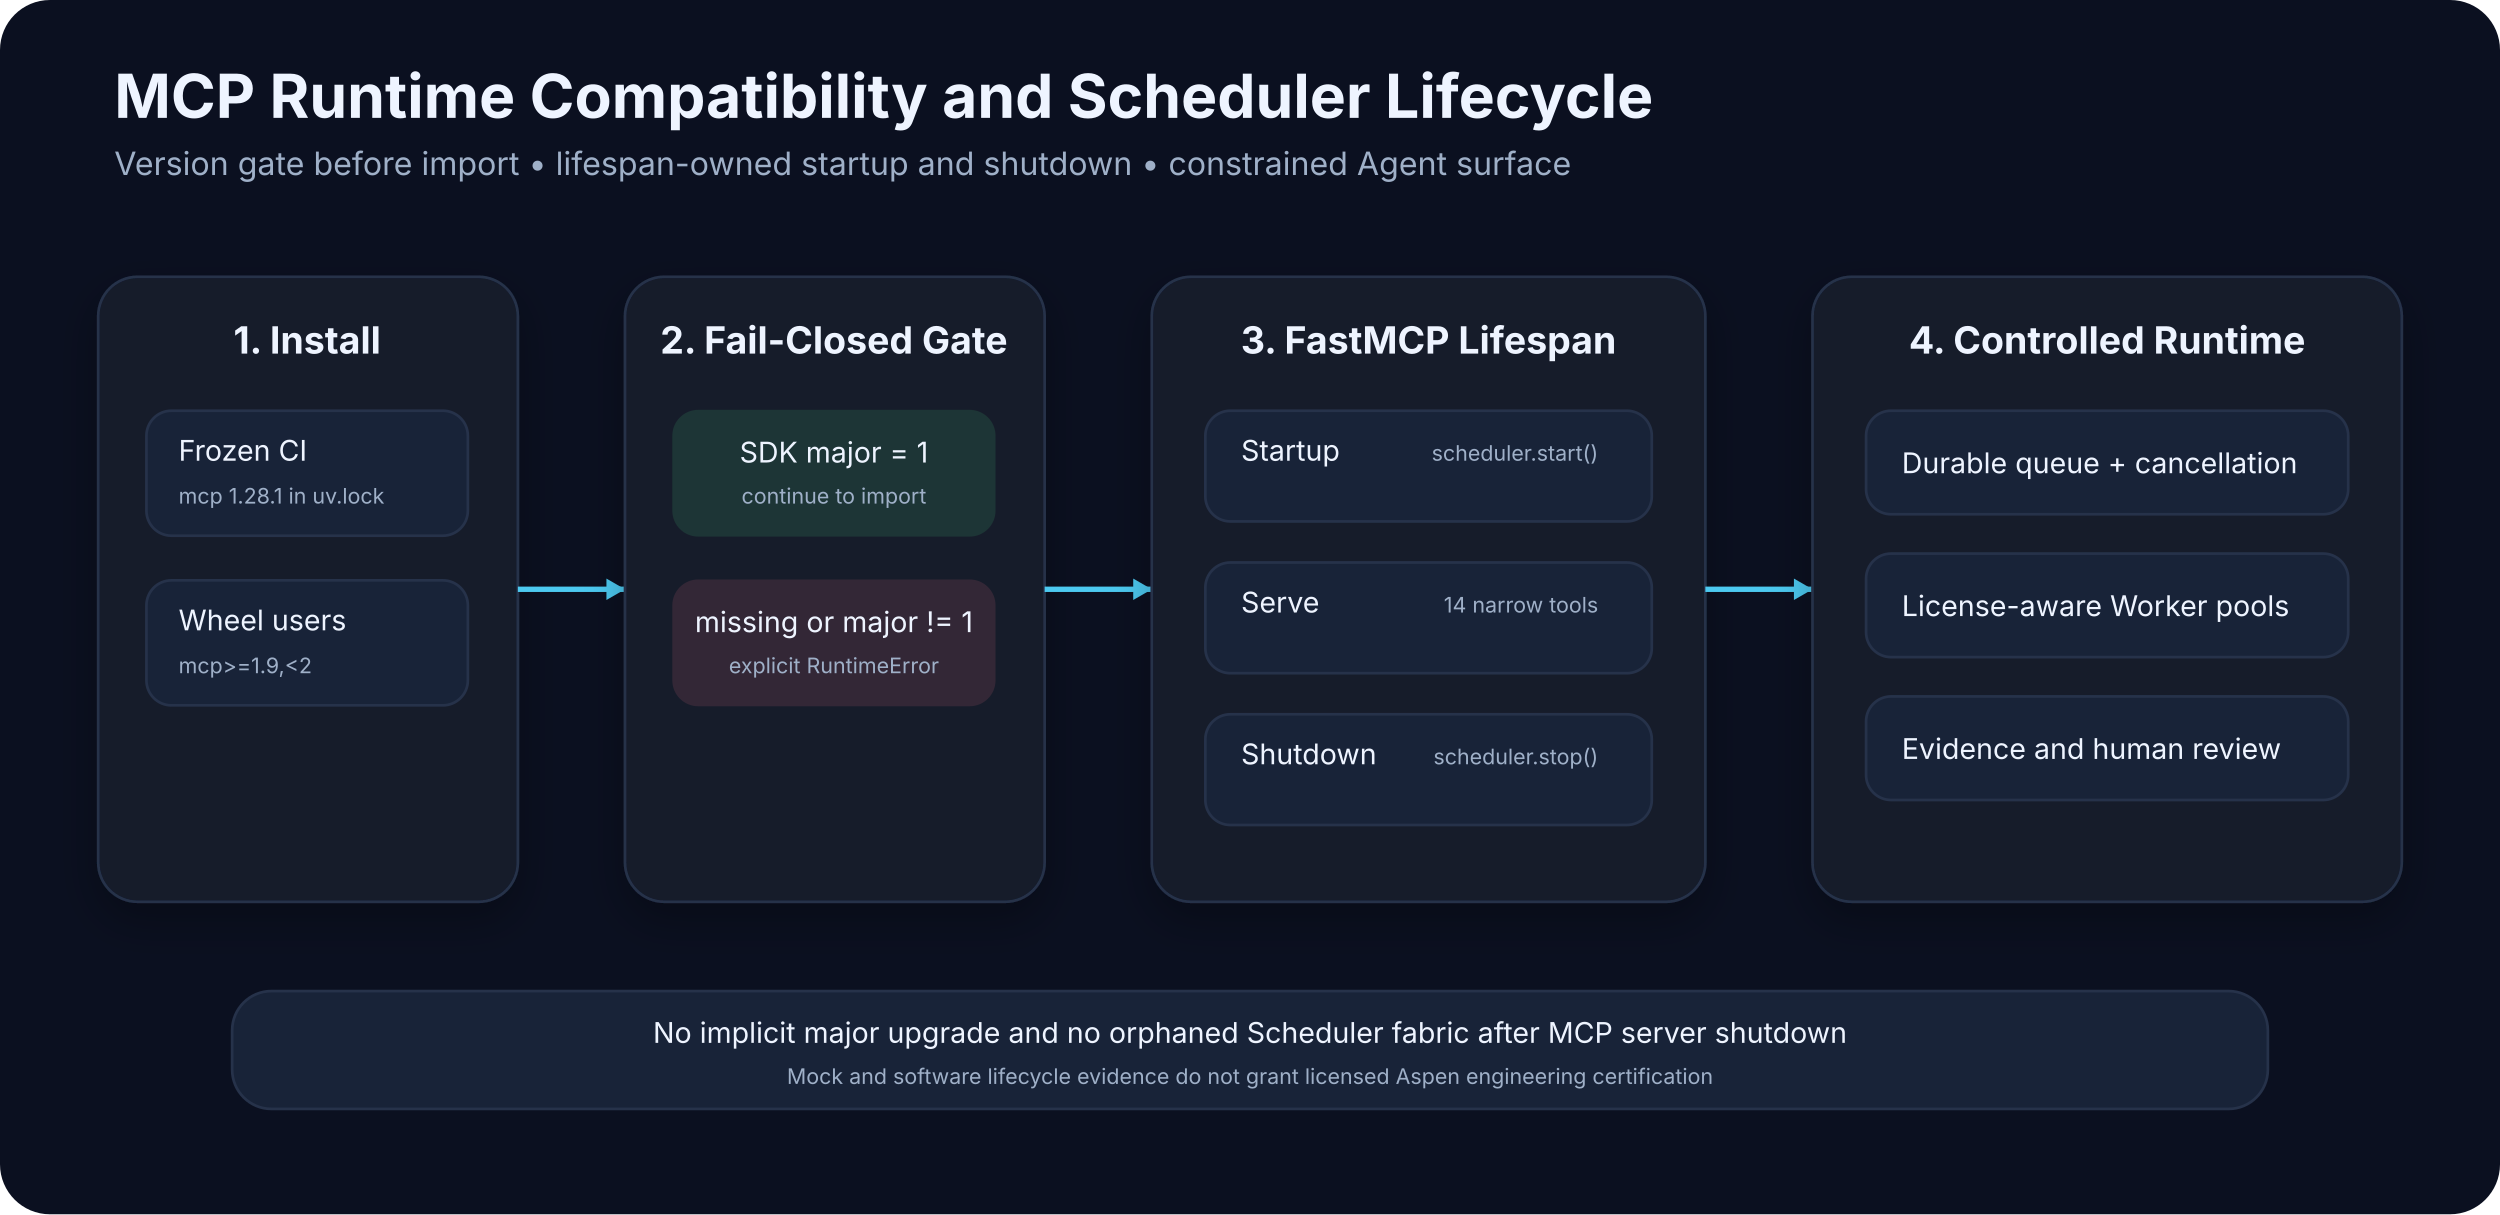
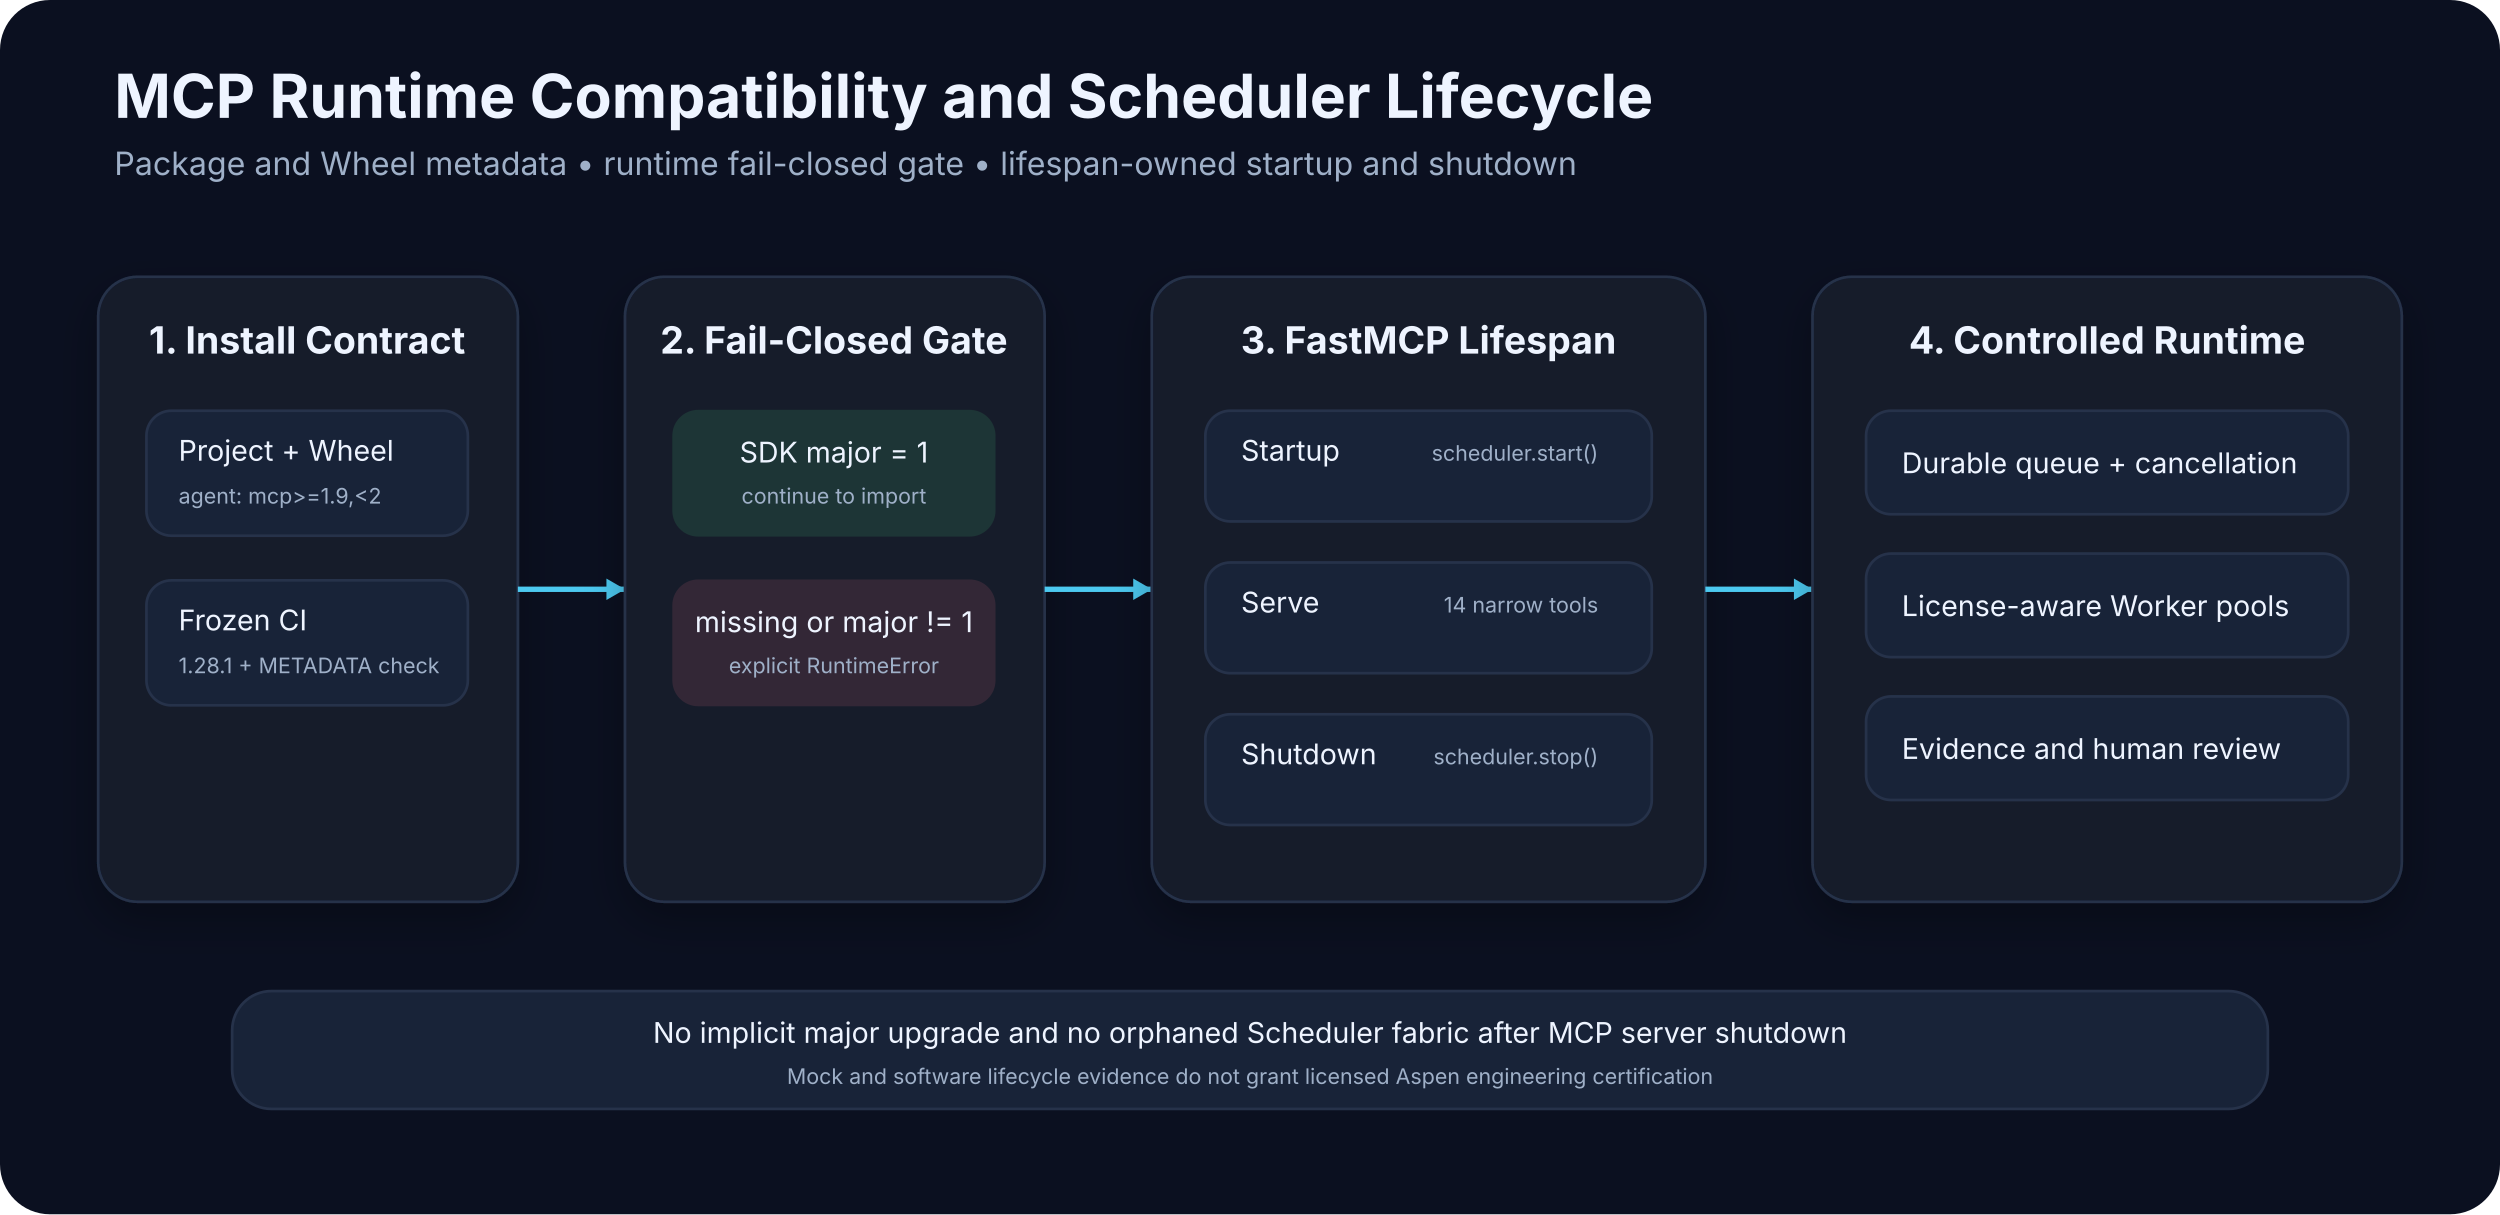
<svg xmlns="http://www.w3.org/2000/svg" width="1400" height="680" viewBox="0 0 1400 680" role="img" aria-labelledby="title desc">
  <rect width="1400" height="680" rx="28" fill="#0b1020" />
  <defs>
    <filter id="shadow" x="-20%" y="-20%" width="140%" height="140%">
      <feDropShadow dx="0" dy="10" stdDeviation="12" flood-color="#000" flood-opacity=".28" />
    </filter>
    <style>text{font-family:Inter,Segoe UI,Arial,sans-serif}.title{fill:#eef4ff;font-size:34px;font-weight:750}.sub{fill:#9fb0c8;font-size:18px}.h{fill:#eef4ff;font-size:21px;font-weight:700}.b{fill:#eef4ff;font-size:16px}.m{fill:#9fb0c8;font-size:14px}.small{fill:#9fb0c8;font-size:12px}.panel{fill:#131a2b;stroke:#26324a;stroke-width:1.5}.panel2{fill:#182338;stroke:#26324a;stroke-width:1.5}</style>
  </defs>
  <text x="64" y="66" class="title">MCP Runtime Compatibility and Scheduler Lifecycle</text>
-   <text x="64" y="98" class="sub">Version gate before import • lifespan-owned startup and shutdown • constrained Agent surface</text>
+   <text x="64" y="98" class="sub">Package and Wheel metadata • runtime fail-closed gate • lifespan-owned startup and shutdown</text>
  <rect x="55" y="155" width="235" height="350" rx="22" class="panel" filter="url(#shadow)" />
-   <text x="172" y="198" class="h" text-anchor="middle">1. Install</text>
+   <text x="172" y="198" class="h" text-anchor="middle">1. Install Contract</text>
  <rect x="82" y="230" width="180" height="70" rx="14" class="panel2" />
-   <text x="100" y="258" class="b">Frozen CI</text>
-   <text x="100" y="282" class="small">mcp 1.28.1 in uv.lock</text>
+   <text x="100" y="258" class="b">Project + Wheel</text>
+   <text x="100" y="282" class="small">agent: mcp&gt;=1.9,&lt;2</text>
  <rect x="82" y="325" width="180" height="70" rx="14" class="panel2" />
-   <text x="100" y="353" class="b">Wheel users</text>
-   <text x="100" y="377" class="small">mcp&gt;=1.9,&lt;2</text>
+   <text x="100" y="353" class="b">Frozen CI</text>
+   <text x="100" y="377" class="small">1.28.1 + METADATA check</text>
  <line x1="290" y1="330" x2="350" y2="330" stroke="#4cc9f0" stroke-width="3" />
  <polygon points="350,330 339.6,336 339.6,324" fill="#4cc9f0" />
  <rect x="350" y="155" width="235" height="350" rx="22" class="panel" filter="url(#shadow)" />
  <text x="467" y="198" class="h" text-anchor="middle">2. Fail-Closed Gate</text>
  <rect x="377" y="230" width="180" height="70" rx="14" fill="#4ade80" opacity=".13" stroke="#4ade80" />
  <text x="467" y="259" class="b" text-anchor="middle">SDK major = 1</text>
  <text x="467" y="282" class="small" text-anchor="middle">continue to import</text>
  <rect x="377" y="325" width="180" height="70" rx="14" fill="#fb7185" opacity=".13" stroke="#fb7185" />
  <text x="467" y="354" class="b" text-anchor="middle">missing or major != 1</text>
  <text x="467" y="377" class="small" text-anchor="middle">explicit RuntimeError</text>
  <line x1="585" y1="330" x2="645" y2="330" stroke="#4cc9f0" stroke-width="3" />
  <polygon points="645,330 634.6,336 634.6,324" fill="#4cc9f0" />
  <rect x="645" y="155" width="310" height="350" rx="22" class="panel" filter="url(#shadow)" />
  <text x="800" y="198" class="h" text-anchor="middle">3. FastMCP Lifespan</text>
  <rect x="675" y="230" width="250" height="62" rx="14" class="panel2" />
  <text x="695" y="258" class="b">Startup</text>
  <text x="895" y="258" class="small" text-anchor="end">scheduler.start()</text>
  <rect x="675" y="315" width="250" height="62" rx="14" class="panel2" />
  <text x="695" y="343" class="b">Serve</text>
  <text x="895" y="343" class="small" text-anchor="end">14 narrow tools</text>
  <rect x="675" y="400" width="250" height="62" rx="14" class="panel2" />
  <text x="695" y="428" class="b">Shutdown</text>
  <text x="895" y="428" class="small" text-anchor="end">scheduler.stop()</text>
  <line x1="955" y1="330" x2="1015" y2="330" stroke="#4cc9f0" stroke-width="3" />
  <polygon points="1015,330 1004.6,336 1004.6,324" fill="#4cc9f0" />
  <rect x="1015" y="155" width="330" height="350" rx="22" class="panel" filter="url(#shadow)" />
  <text x="1180" y="198" class="h" text-anchor="middle">4. Controlled Runtime</text>
  <rect x="1045" y="230" width="270" height="58" rx="14" class="panel2" />
  <text x="1065" y="265" class="b">Durable queue + cancellation</text>
  <rect x="1045" y="310" width="270" height="58" rx="14" class="panel2" />
  <text x="1065" y="345" class="b">License-aware Worker pools</text>
  <rect x="1045" y="390" width="270" height="58" rx="14" class="panel2" />
  <text x="1065" y="425" class="b">Evidence and human review</text>
  <rect x="130" y="555" width="1140" height="66" rx="22" class="panel2" />
  <text x="700" y="584" class="b" text-anchor="middle">No implicit major upgrade and no orphaned Scheduler fabric after MCP server shutdown</text>
  <text x="700" y="607" class="small" text-anchor="middle">Mock and software lifecycle evidence do not grant licensed Aspen engineering certification</text>
</svg>
